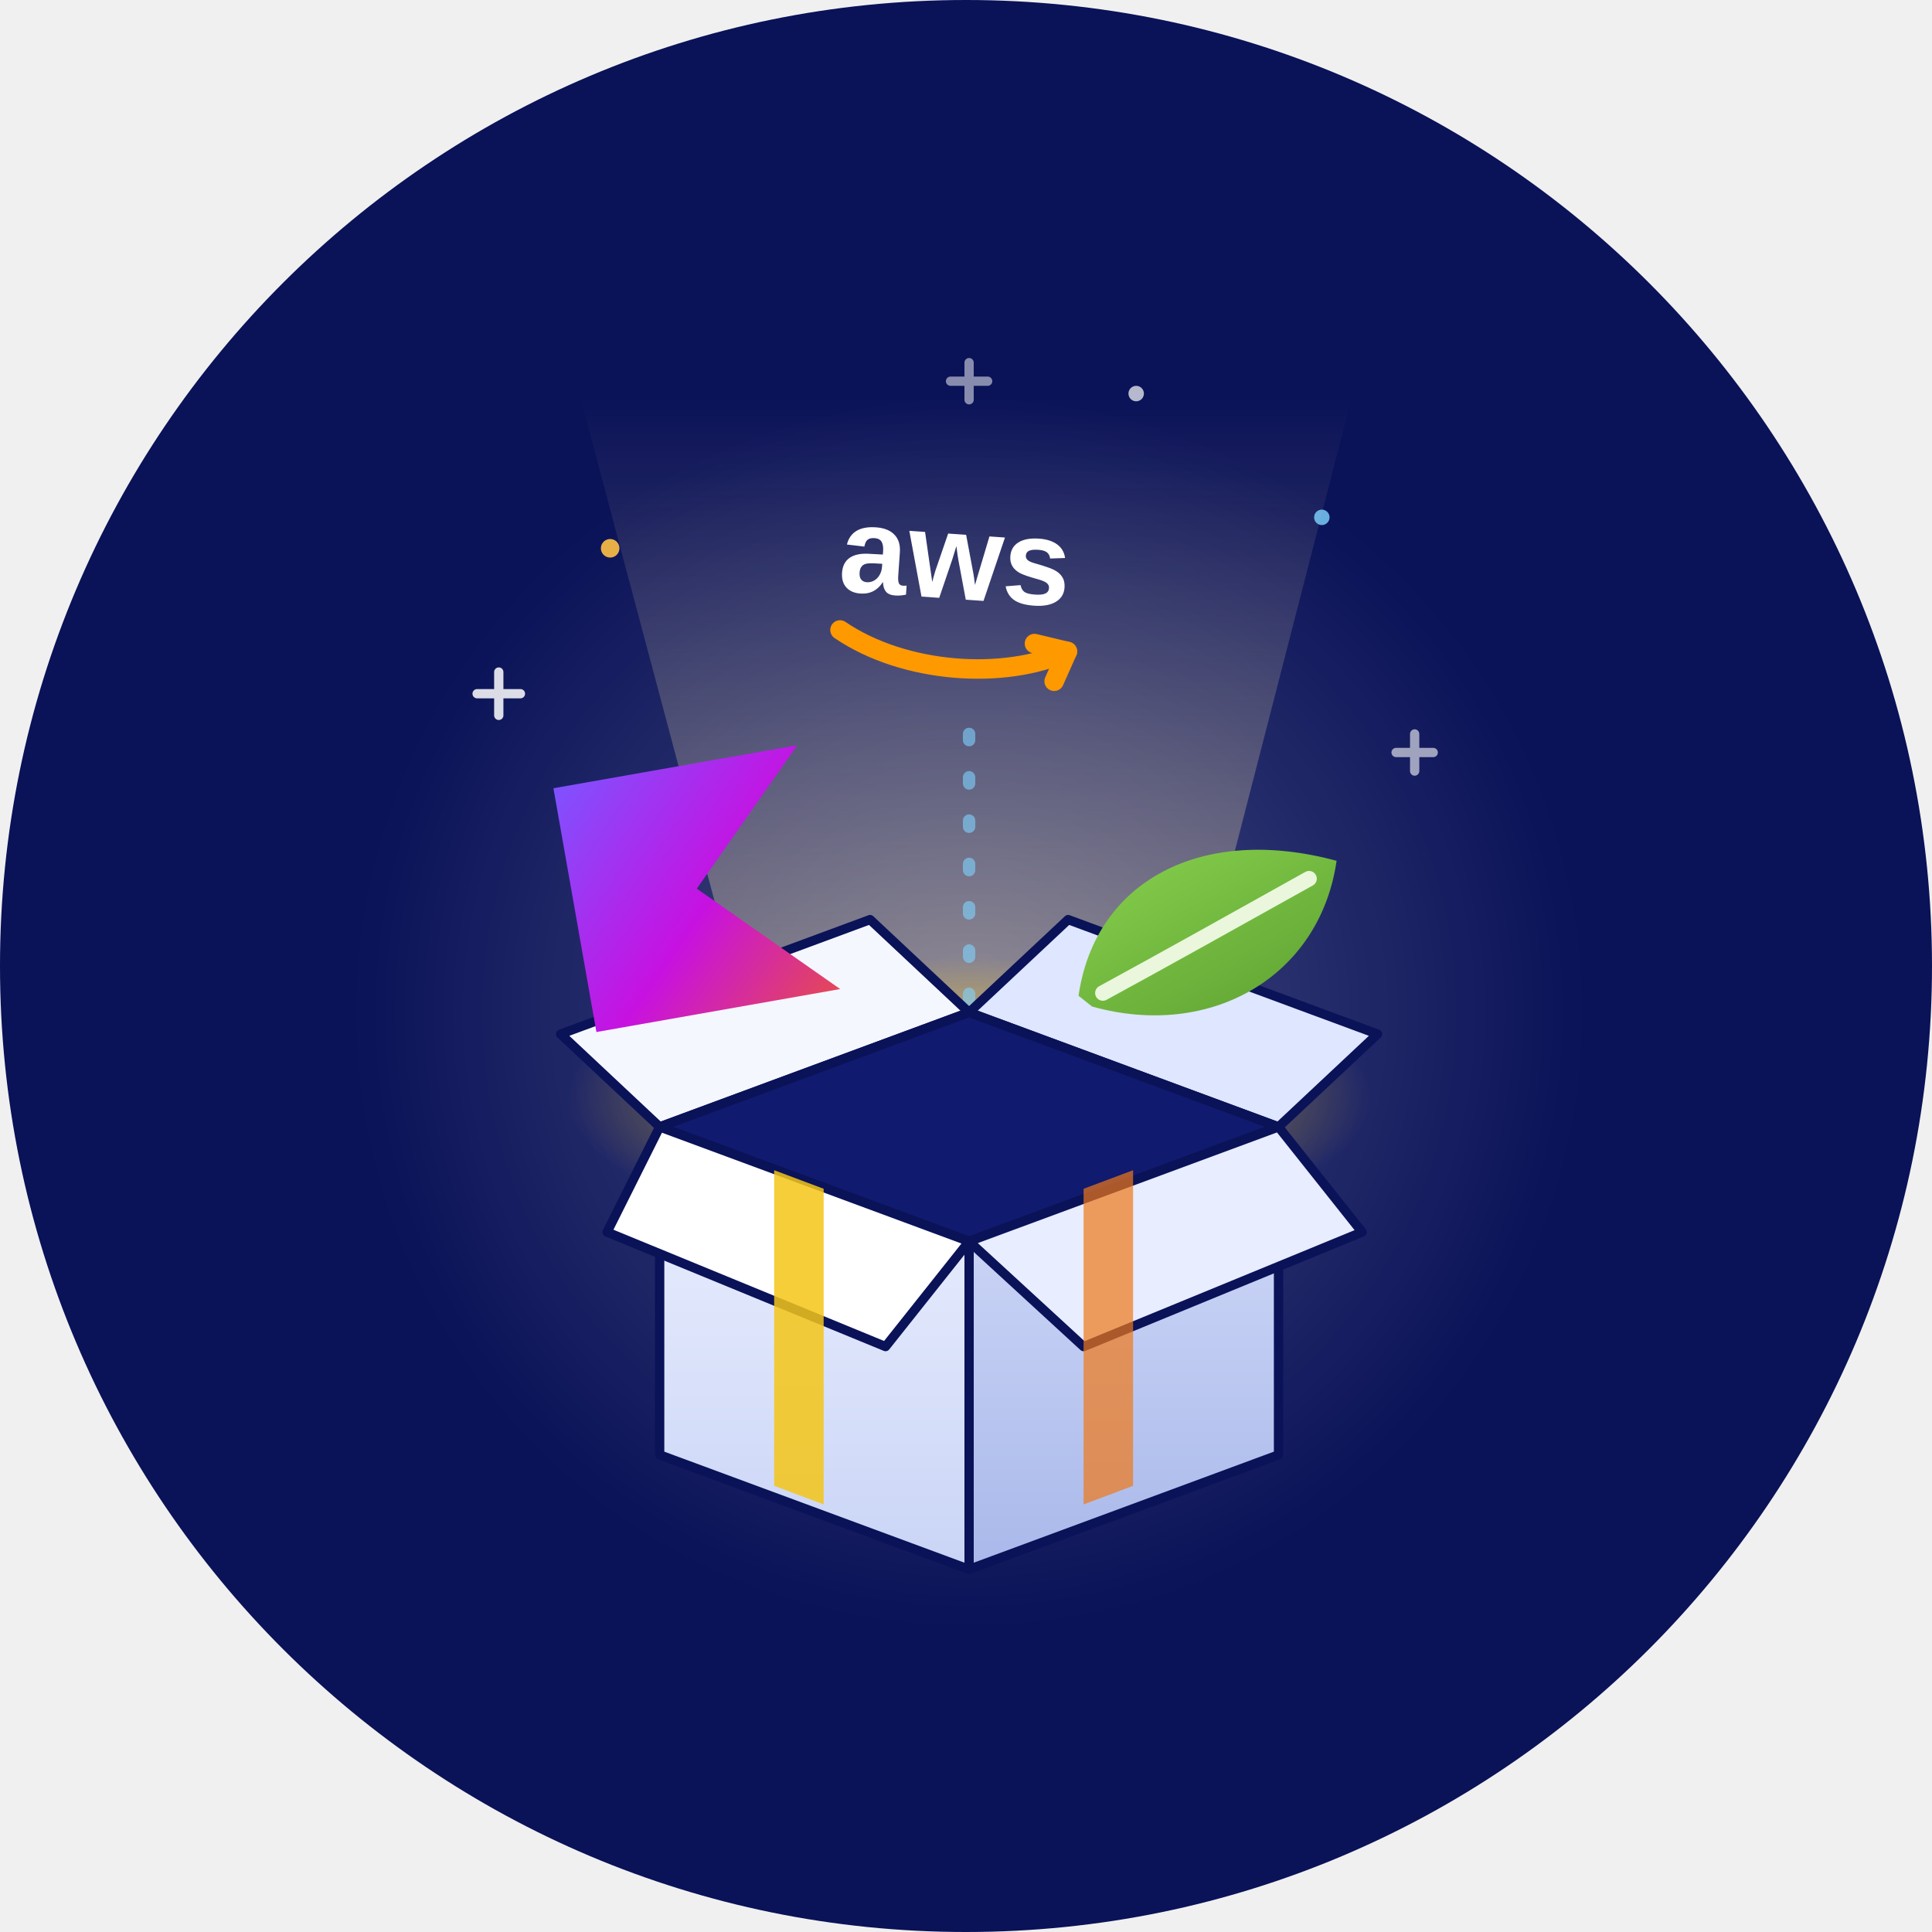
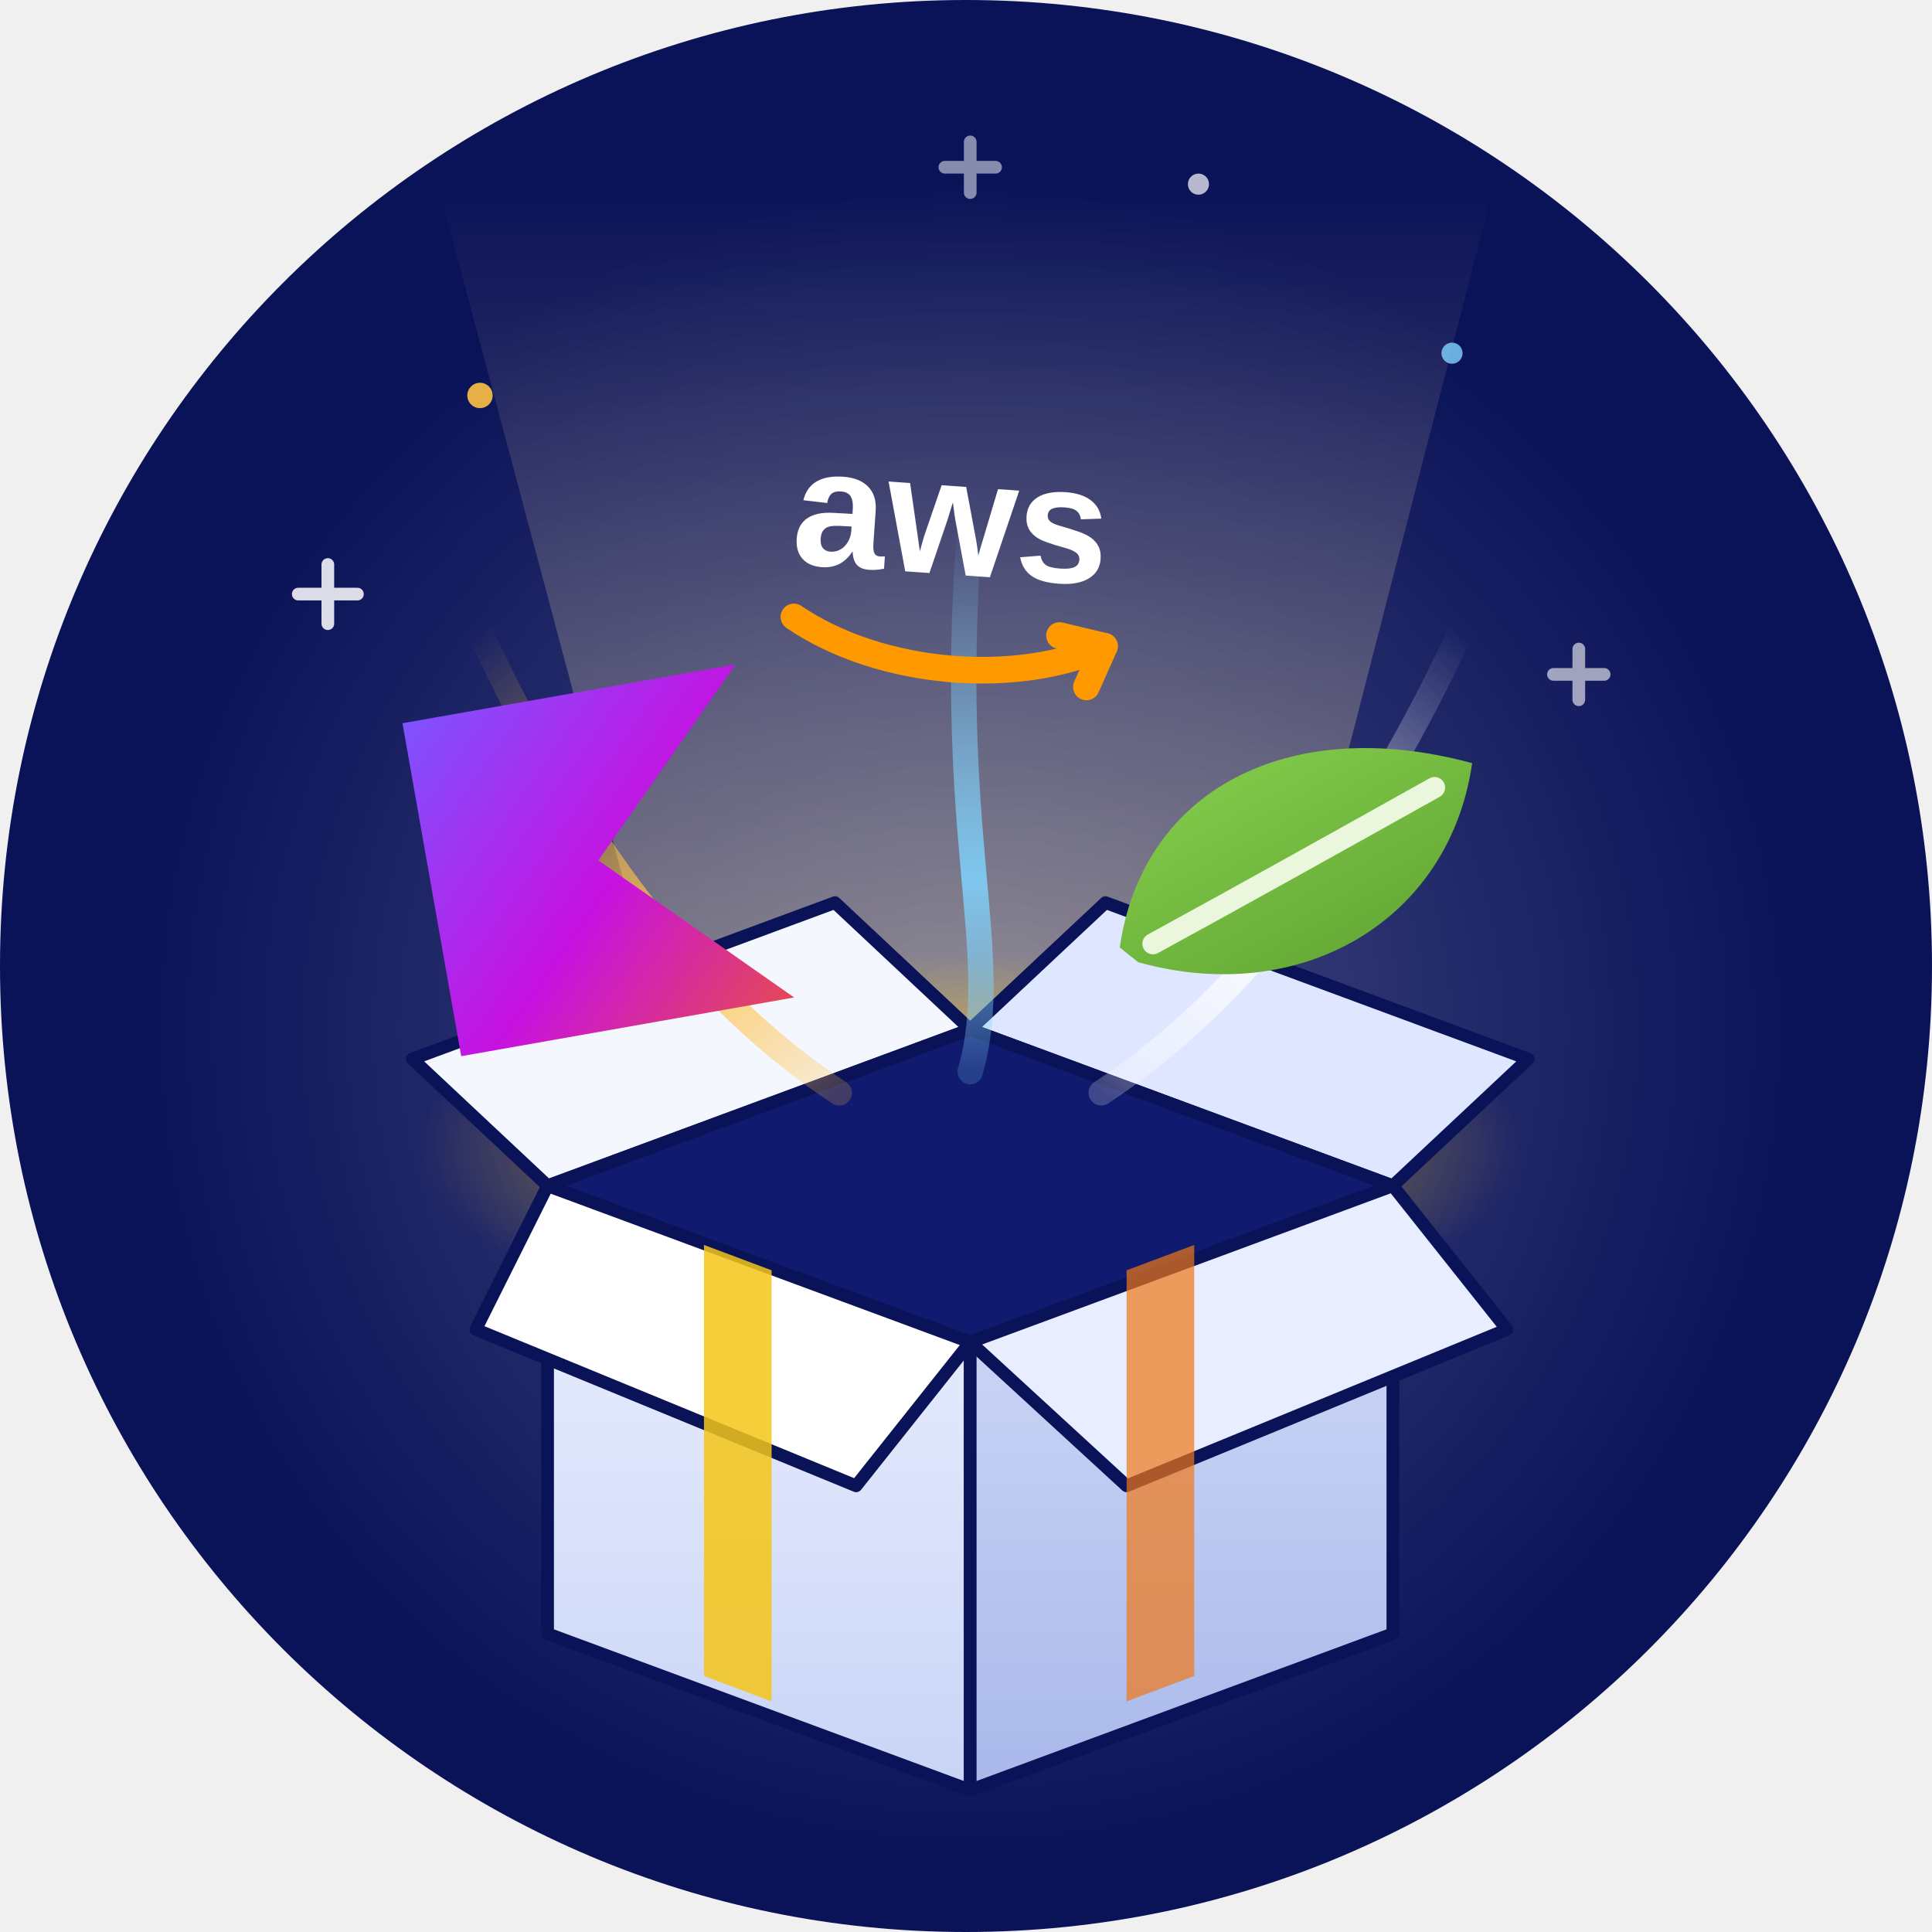
<svg xmlns="http://www.w3.org/2000/svg" viewBox="0 0 512 512">
  <defs>
    <radialGradient id="glow">
      <stop offset="0" stop-color="#ffffff" stop-opacity=".25" />
      <stop offset="1" stop-color="#ffffff" stop-opacity="0" />
    </radialGradient>
    <radialGradient id="mouthGlow">
      <stop offset="0" stop-color="#ffe9b0" stop-opacity=".9" />
      <stop offset=".6" stop-color="#f5c518" stop-opacity=".35" />
      <stop offset="1" stop-color="#f5c518" stop-opacity="0" />
    </radialGradient>
    <linearGradient id="beam" x1="0" y1="1" x2="0" y2="0">
      <stop offset="0" stop-color="#ffe9b0" stop-opacity=".45" />
      <stop offset="1" stop-color="#ffe9b0" stop-opacity="0" />
    </linearGradient>
    <linearGradient id="boxFrontL" x1="0" y1="0" x2="0" y2="1">
      <stop offset="0" stop-color="#eef2ff" />
      <stop offset="1" stop-color="#c9d4f6" />
    </linearGradient>
    <linearGradient id="boxFrontR" x1="0" y1="0" x2="0" y2="1">
      <stop offset="0" stop-color="#d4ddf9" />
      <stop offset="1" stop-color="#a9b8ea" />
    </linearGradient>
    <linearGradient id="gKotlin" x1="0" y1="0" x2="1" y2="1">
      <stop offset="0" stop-color="#7F52FF" />
      <stop offset=".55" stop-color="#C711E1" />
      <stop offset="1" stop-color="#E44857" />
    </linearGradient>
    <linearGradient id="gLeaf" x1="0" y1="0" x2="1" y2="1">
      <stop offset="0" stop-color="#8bd450" />
      <stop offset="1" stop-color="#5a9e2f" />
    </linearGradient>
+     <linearGradient id="wL" gradientUnits="userSpaceOnUse" x1="225" y1="285" x2="140" y2="176">
+       <stop offset="0" stop-color="#FFC145" stop-opacity=".2" />
+       <stop offset=".35" stop-color="#FFC145" stop-opacity=".85" />
+       <stop offset="1" stop-color="#FFC145" stop-opacity="0" />
+     </linearGradient>
+     <linearGradient id="wC" gradientUnits="userSpaceOnUse" x1="256" y1="280" x2="256" y2="150">
+       <stop offset="0" stop-color="#7FD4FF" stop-opacity=".2" />
+       <stop offset=".35" stop-color="#7FD4FF" stop-opacity=".85" />
+       <stop offset="1" stop-color="#7FD4FF" stop-opacity="0" />
+     </linearGradient>
+     <linearGradient id="wR" gradientUnits="userSpaceOnUse" x1="287" y1="285" x2="372" y2="176">
+       <stop offset="0" stop-color="#ffffff" stop-opacity=".2" />
+       <stop offset=".35" stop-color="#ffffff" stop-opacity=".8" />
+       <stop offset="1" stop-color="#ffffff" stop-opacity="0" />
+     </linearGradient>
  </defs>
  <circle cx="256" cy="256" r="256" fill="#0a1258" />
-   <g transform="translate(256 256) scale(0.82) translate(-255 -255)">
+   <g transform="translate(256 256) scale(1.12) translate(-255 -255)">
    <circle cx="256" cy="270" r="200" fill="url(#glow)" />
    <polygon points="190,295 322,295 380,70 130,70" fill="url(#beam)" />
    <ellipse cx="256" cy="298" rx="130" ry="46" fill="url(#mouthGlow)" />
-     <g fill="none" stroke-linecap="round" stroke-dasharray="2 12">
-       <path stroke="#FFC145" stroke-width="4" opacity="0.65" d="M232 292 C 216 284, 196 272, 176 258" />
-       <path stroke="#7FD4FF" stroke-width="4" opacity="0.6" d="M256 280 C 256 244, 256 208, 256 172" />
-       <path stroke="#ffffff" stroke-width="3.5" opacity="0.5" d="M282 292 C 300 284, 316 274, 330 262" />
-     </g>
    <g stroke="#0a1258" stroke-width="3" stroke-linejoin="round">
      <polygon points="256,270 156,307 124,277 224,240" fill="#f5f7ff" />
      <polygon points="256,270 356,307 388,277 288,240" fill="#dfe6ff" />
      <polygon points="256,270 356,307 256,344 156,307" fill="#101a6e" />
      <polygon points="156,307 256,344 256,450 156,413" fill="url(#boxFrontL)" />
      <polygon points="256,344 356,307 356,413 256,450" fill="url(#boxFrontR)" />
      <polygon points="156,307 256,344 229,378 139,341" fill="#ffffff" />
      <polygon points="256,344 356,307 383,341 293,378" fill="#e8edff" />
    </g>
    <polygon points="193,321 209,327 209,429 193,423" fill="#f5c518" opacity="0.85" />
    <polygon points="293,327 309,321 309,423 293,429" fill="#f07818" opacity="0.7" />
+     <g fill="none" stroke-linecap="round" stroke-width="6">
+       <path stroke="url(#wL)" d="M225 285 C 196 266, 166 232, 140 176" />
+       <path stroke="url(#wC)" d="M256 280 C 264 252, 250 224, 256 150" />
+       <path stroke="url(#wR)" d="M287 285 C 316 266, 346 232, 372 176" />
+     </g>
    <g transform="translate(128 190) rotate(-10 40 40)">
      <polygon points="0,0 80,0 40,40 80,80 0,80" fill="url(#gKotlin)" />
    </g>
-     <g transform="translate(216 96) rotate(4) scale(0.9)">
+     <g transform="translate(216 122) rotate(4) scale(0.9)">
      <text x="0" y="42" font-family="Segoe UI, Arial, Helvetica, sans-serif" font-size="44" font-weight="700" fill="#ffffff">aws</text>
      <path d="M2 56 C 26 70, 62 70, 84 58" fill="none" stroke="#FF9900" stroke-width="7" stroke-linecap="round" />
      <path d="M84 58 l -12 -2 m 12 2 l -4 11" fill="none" stroke="#FF9900" stroke-width="7" stroke-linecap="round" />
    </g>
-     <g transform="translate(300 200) rotate(12) scale(1.25)">
+     <g transform="translate(300 186) rotate(12) scale(1.25)">
      <path d="M4 52 C 2 22, 26 2, 62 4 C 64 34, 40 56, 8 54 Z" fill="url(#gLeaf)" />
      <path d="M10 50 C 24 38, 40 24, 56 10" fill="none" stroke="#eaf7dc" stroke-width="4" stroke-linecap="round" />
    </g>
    <g stroke="#ffffff" stroke-width="3" stroke-linecap="round" opacity="0.85">
      <path d="M104 160 v 14 M97 167 h 14" />
      <path d="M400 180 v 12 M394 186 h 12" opacity="0.7" />
      <path d="M256 60 v 12 M250 66 h 12" opacity="0.6" />
    </g>
    <circle cx="140" cy="120" r="3" fill="#FFC145" opacity="0.9" />
    <circle cx="370" cy="110" r="2.5" fill="#7FD4FF" opacity="0.8" />
    <circle cx="310" cy="70" r="2.5" fill="#ffffff" opacity="0.7" />
  </g>
</svg>
